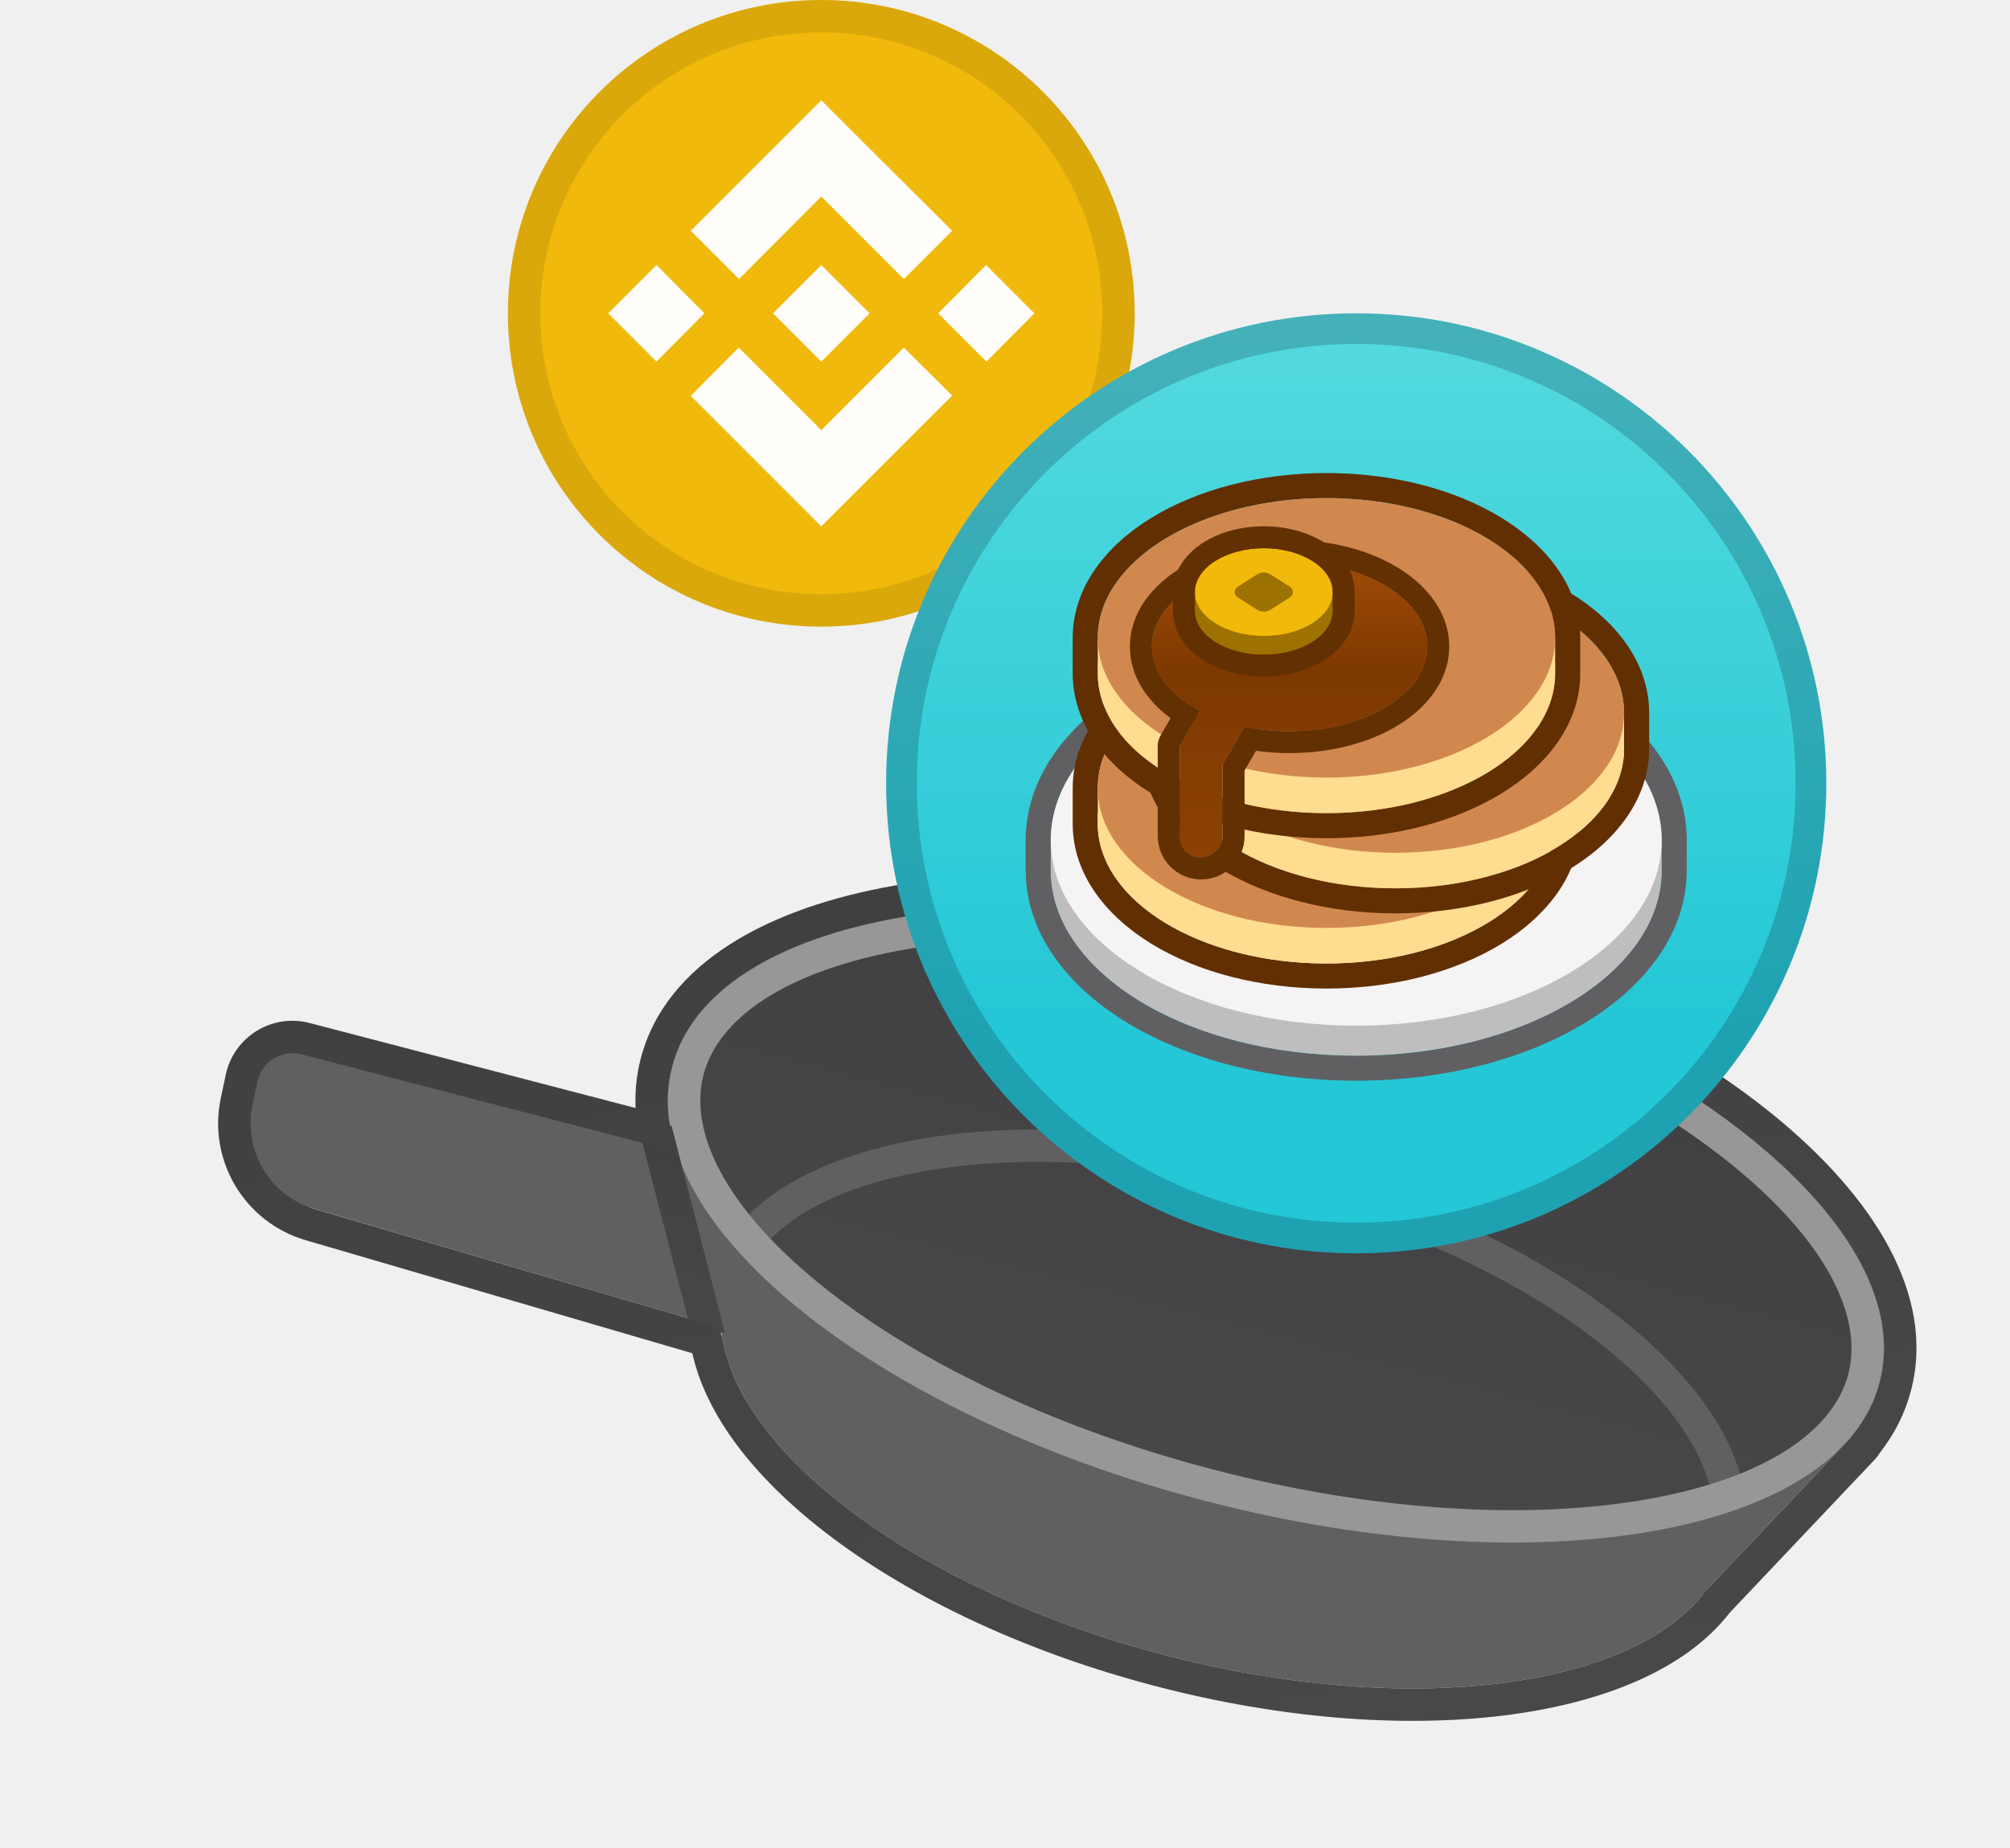
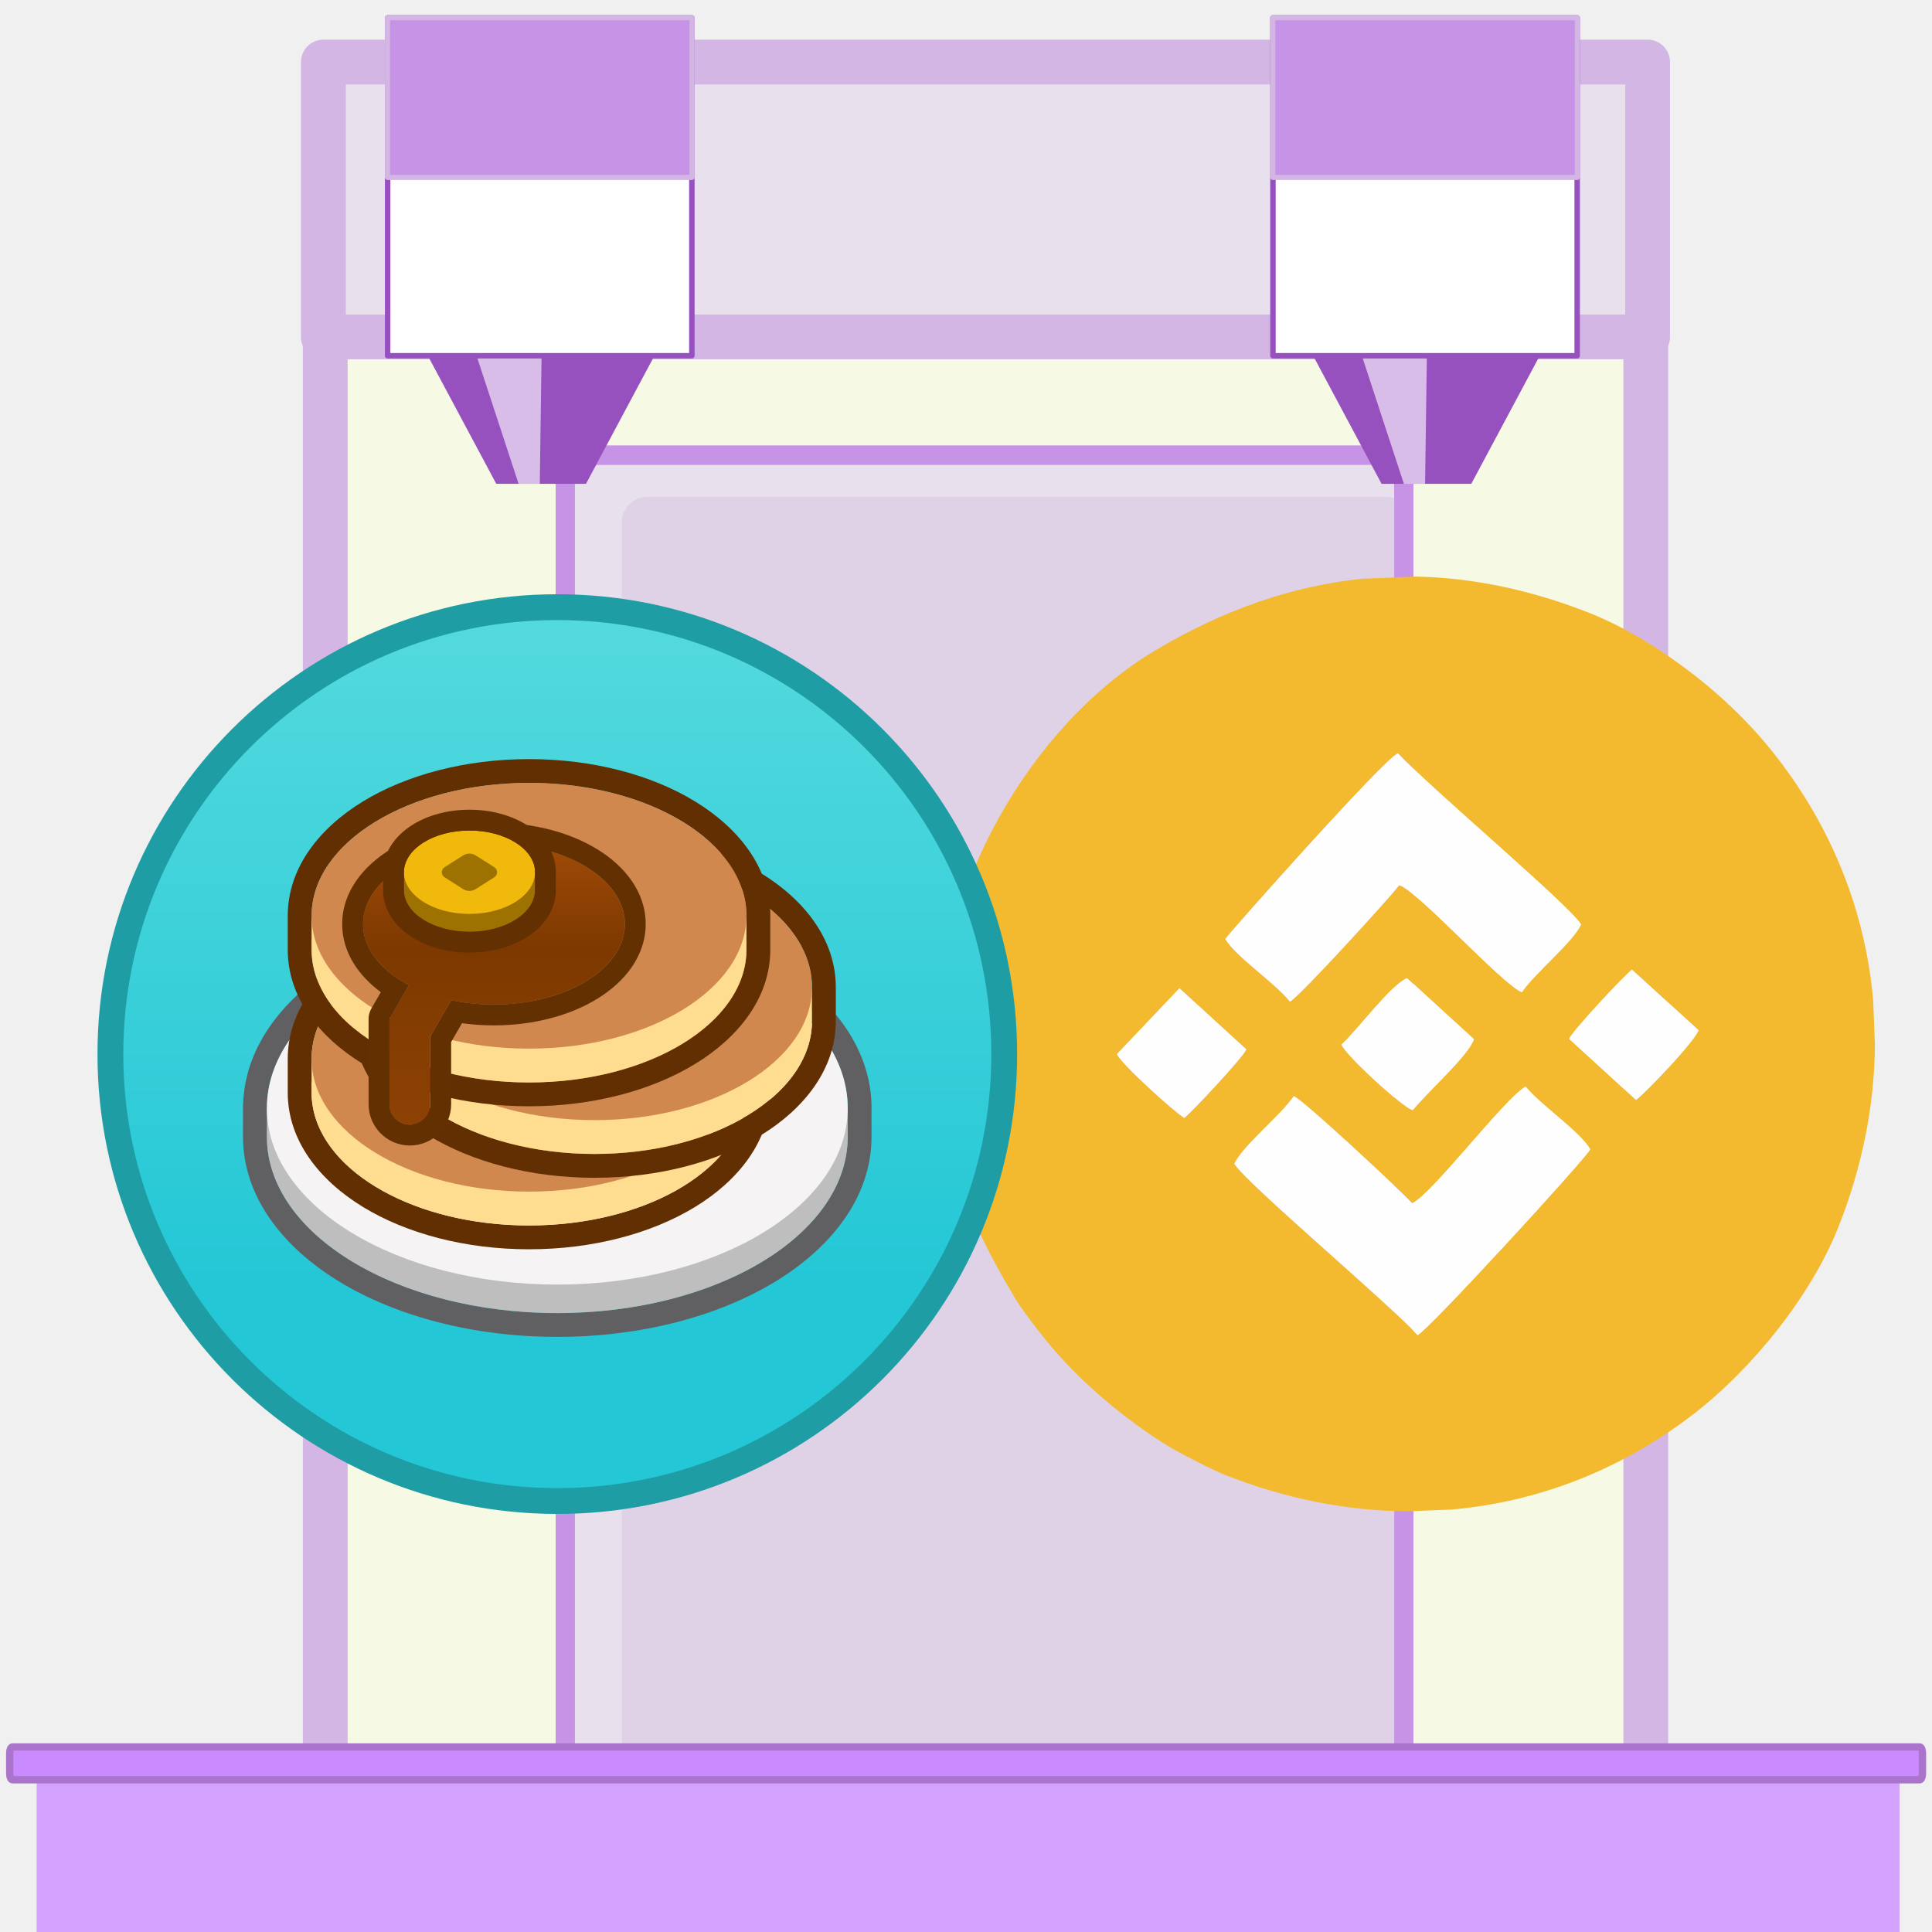
- <svg xmlns="http://www.w3.org/2000/svg" xmlns:xlink="http://www.w3.org/1999/xlink" width="186" height="171" fill="none">
-   <style>.B{fill-rule:evenodd}.C{fill:#606063}.D{fill:#612f01}.E{fill:#fedc90}.F{fill:#d1884f}</style>
-   <g class="C">
-     <path d="M67.045 119.028c-3.178 12.144 15 27.421 40.602 34.121s48.934 2.287 52.112-9.858-15-27.421-40.602-34.122-48.934-2.286-52.112 9.859z" />
-     <path d="M155.924 149.273l15.422-16.285-109.354-28.619 5.721 21.818 88.211 23.086z" />
-     <path d="M68.934 108.293L27.073 97.338c-1.815-.475-3.66.654-4.063 2.486l-.468 2.129a8.26 8.26 0 0 0 5.746 9.7l41.812 12.239-1.166-15.599z" />
+ <svg xmlns="http://www.w3.org/2000/svg" xmlns:xlink="http://www.w3.org/1999/xlink" width="64mm" height="64mm" viewBox="0 0 64 64" version="1.1" id="svg923">
+   <defs id="defs917">
+     <linearGradient id="D-3" x1="125.5" y1="29" x2="125.5" y2="116" xlink:href="#G" gradientTransform="matrix(0.2645833,0,0,0.2645833,-97.46116,36.75819)">
+       <stop stop-color="#54dade" id="stop91-6" />
+       <stop offset=".762" stop-color="#24c7d6" id="stop93-7" />
+     </linearGradient>
+     <linearGradient id="G" gradientUnits="userSpaceOnUse" />
+     <linearGradient id="E-5" x1="119.469" y1="52.268" x2="119.469" y2="79.165" xlink:href="#G" gradientTransform="matrix(0.2645833,0,0,0.2645833,-97.46116,36.75819)">
+       <stop stop-color="#9f4a08" id="stop96-3" />
+       <stop offset=".37" stop-color="#7d3900" id="stop98-5" />
+       <stop offset="1" stop-color="#8d4104" id="stop100-6" />
+     </linearGradient>
+   </defs>
+   <g id="layer1">
+     <rect style="display:inline;opacity:1;fill:#f6f9e4;fill-opacity:1;stroke:#d3b6e4;stroke-width:1.484;stroke-linecap:round;stroke-linejoin:round;stroke-miterlimit:4;stroke-dasharray:none;stroke-opacity:1" id="rect1189" width="43.744" height="53.233" x="10.774" y="8.17" />
+     <rect style="display:inline;opacity:1;fill:#e9e0ee;fill-opacity:1;stroke:#c793e6;stroke-width:0.634;stroke-linecap:round;stroke-linejoin:round;stroke-miterlimit:4;stroke-dasharray:none;stroke-opacity:1" id="rect1990" width="27.779" height="45.689" x="18.724" y="15.078" ry="0.848" />
+     <rect style="display:inline;opacity:1;fill:#dfd2e6;fill-opacity:1;stroke:none;stroke-width:0.634;stroke-linecap:round;stroke-linejoin:round;stroke-miterlimit:4;stroke-dasharray:none;stroke-opacity:1" id="rect1990-7" width="26.185" height="45.389" x="20.596" y="16.456" ry="0.848" />
+     <rect style="display:inline;opacity:1;fill:none;fill-opacity:1;stroke:#c793e6;stroke-width:0.634;stroke-linecap:round;stroke-linejoin:round;stroke-miterlimit:4;stroke-dasharray:none;stroke-opacity:1" id="rect1990-3" width="27.779" height="45.689" x="18.724" y="15.078" ry="0.848" />
+     <rect style="display:inline;opacity:1;fill:#e9e0ee;fill-opacity:1;stroke:#d3b6e4;stroke-width:1.484;stroke-linecap:round;stroke-linejoin:round;stroke-miterlimit:4;stroke-dasharray:none;stroke-opacity:1" id="rect1189-3" width="43.867" height="9.105" x="10.712" y="2.056" />
+     <rect style="display:inline;opacity:1;fill:#d3a3ff;fill-opacity:1;stroke:none;stroke-width:0.084;stroke-linecap:round;stroke-linejoin:round;stroke-miterlimit:4;stroke-dasharray:none;stroke-opacity:1" id="rect1222" width="61.715" height="5.55" x="1.214" y="58.655" />
+     <path id="rect1151" style="display:inline;opacity:1;fill:#9651bf;fill-opacity:1;stroke:none;stroke-width:3.999;stroke-linecap:round;stroke-linejoin:round;stroke-miterlimit:4;stroke-dasharray:none;stroke-opacity:1" d="m 14.209,11.853 h 7.433 l -2.231,4.175 h -2.971 z" />
+     <path id="rect1151-0" style="display:inline;opacity:0.623;fill:#ffffff;fill-opacity:1;stroke:none;stroke-width:3.999;stroke-linecap:round;stroke-linejoin:round;stroke-miterlimit:4;stroke-dasharray:none;stroke-opacity:1" d="m 15.809,11.853 h 2.13 l -0.058,4.175 h -0.702 z" />
+     <rect style="display:inline;opacity:1;fill:#ffffff;fill-opacity:1;stroke:#9651bf;stroke-width:0.181;stroke-linecap:round;stroke-linejoin:round;stroke-miterlimit:4;stroke-dasharray:none;stroke-opacity:1" id="rect1169" width="10.078" height="11.193" x="12.841" y="0.592" />
+     <rect style="display:inline;opacity:1;fill:#c793e6;fill-opacity:1;stroke:#d3b6e4;stroke-width:0.169;stroke-linecap:round;stroke-linejoin:round;stroke-miterlimit:4;stroke-dasharray:none;stroke-opacity:1" id="rect1169-9" width="10.09" height="5.291" x="12.835" y="0.586" />
+     <rect style="display:inline;opacity:1;fill:#c98bff;fill-opacity:1;stroke:#ab74cc;stroke-width:0.243;stroke-linecap:round;stroke-linejoin:round;stroke-miterlimit:4;stroke-dasharray:none;stroke-opacity:1" id="rect1222-3" width="63.362" height="1.085" x="0.322" y="-58.956" transform="scale(1,-1)" ry="0.195" rx="0.088" />
+     <g id="g1550" transform="matrix(0.7474856,0,0,0.7474856,72.47654,68.34025)">
+       <path class="fil0" d="m -42.256,-39.85 c 0.378,-0.817 2.04,-2.123 2.634,-3 0.454,0.195 4.737,4.192 5.248,4.746 0.85,-0.365 4.127,-4.684 5.026,-5.168 0.662,0.82 2.421,1.996 2.862,2.779 -0.23,0.449 -7.192,8.038 -7.651,8.232 -1.359,-1.484 -7.555,-6.691 -8.118,-7.589 z m 5.695,-25.929 2.327,-0.095 c 2.543,0.047 5.131,0.587 7.771,1.634 2.046,0.813 4.33,2.391 5.922,3.858 0.903,0.832 1.626,1.605 2.37,2.571 2.485,3.228 3.884,6.896 4.222,10.698 l 0.08,1.967 c -0.019,2.698 -0.562,5.433 -1.621,8.101 -1.22,3.072 -3.838,6.299 -6.429,8.294 -3.228,2.485 -6.896,3.884 -10.698,4.222 l -1.967,0.08 c -2.698,-0.019 -5.433,-0.562 -8.101,-1.621 -0.596,-0.238 -1.085,-0.514 -1.677,-0.811 -1.396,-0.7 -3.127,-2.014 -4.246,-3.047 -0.903,-0.832 -1.626,-1.605 -2.37,-2.571 -0.34,-0.441 -0.752,-0.978 -1.054,-1.488 -2.381,-4.001 -3.05,-6.338 -3.253,-11.3 -0.267,-6.55 3.961,-14.008 9.541,-17.328 3.003,-1.786 6.06,-2.852 9.182,-3.166 z m 9.14,20.391 c 0.154,-0.358 2.421,-2.786 2.782,-3.07 l 2.952,2.687 c -0.147,0.458 -2.268,2.715 -2.769,3.092 z m -10.092,0.254 c 0.691,-0.621 2.213,-2.682 2.911,-2.947 l 2.961,2.706 c -0.216,0.717 -2.15,2.426 -2.711,3.151 -0.48,-0.144 -2.976,-2.446 -3.16,-2.91 z m -7.177,-2.496 2.965,2.711 c -0.152,0.356 -2.425,2.791 -2.752,3.036 -0.504,-0.318 -2.803,-2.395 -2.981,-2.829 z m 2.033,-2.184 c 0.081,-0.166 7.01,-7.969 7.653,-8.235 1.282,1.419 7.599,6.733 8.112,7.592 -0.38,0.808 -2.035,2.136 -2.626,3.002 -0.935,-0.409 -4.553,-4.447 -5.43,-4.742 -0.464,0.593 -4.406,4.926 -4.844,5.158 -0.67,-0.843 -2.384,-1.969 -2.866,-2.775 z" id="path1907" style="clip-rule:evenodd;fill:#f3ba2f;fill-rule:evenodd;stroke-width:0.149;image-rendering:optimizeQuality;shape-rendering:geometricPrecision;text-rendering:geometricPrecision" />
+       <path class="fil1" d="m -42.256,-39.85 c 0.563,0.899 6.759,6.104 8.118,7.589 0.459,-0.194 7.421,-7.784 7.651,-8.232 -0.44,-0.783 -2.2,-1.959 -2.862,-2.779 -0.899,0.484 -4.176,4.803 -5.026,5.168 -0.51,-0.554 -4.792,-4.551 -5.248,-4.746 -0.596,0.877 -2.256,2.182 -2.634,3 z" id="path1909" style="clip-rule:evenodd;fill:#fefefe;fill-rule:evenodd;stroke-width:0.149;image-rendering:optimizeQuality;shape-rendering:geometricPrecision;text-rendering:geometricPrecision" />
+       <path class="fil1" d="m -42.659,-49.813 c 0.482,0.805 2.196,1.932 2.866,2.775 0.436,-0.232 4.38,-4.564 4.844,-5.158 0.877,0.295 4.495,4.332 5.43,4.742 0.592,-0.867 2.246,-2.194 2.626,-3.002 -0.514,-0.859 -6.831,-6.173 -8.112,-7.592 -0.643,0.266 -7.571,8.068 -7.653,8.235 z" id="path1911" style="clip-rule:evenodd;fill:#fefefe;fill-rule:evenodd;stroke-width:0.149;image-rendering:optimizeQuality;shape-rendering:geometricPrecision;text-rendering:geometricPrecision" />
+       <path class="fil1" d="m -37.515,-45.133 c 0.185,0.464 2.68,2.766 3.16,2.91 0.561,-0.725 2.495,-2.434 2.711,-3.151 l -2.961,-2.706 c -0.697,0.266 -2.22,2.327 -2.911,2.947 z" id="path1913" style="clip-rule:evenodd;fill:#fefefe;fill-rule:evenodd;stroke-width:0.149;image-rendering:optimizeQuality;shape-rendering:geometricPrecision;text-rendering:geometricPrecision" />
+       <path class="fil1" d="m -27.421,-45.388 2.965,2.708 c 0.501,-0.378 2.622,-2.636 2.769,-3.092 l -2.952,-2.687 c -0.361,0.284 -2.628,2.712 -2.782,3.07 z" id="path1915" style="clip-rule:evenodd;fill:#fefefe;fill-rule:evenodd;stroke-width:0.149;image-rendering:optimizeQuality;shape-rendering:geometricPrecision;text-rendering:geometricPrecision" />
+       <path class="fil1" d="m -47.459,-44.713 c 0.179,0.434 2.478,2.511 2.981,2.829 0.327,-0.245 2.6,-2.68 2.752,-3.036 l -2.965,-2.711 z" id="path1917" style="clip-rule:evenodd;fill:#fefefe;fill-rule:evenodd;stroke-width:0.149;image-rendering:optimizeQuality;shape-rendering:geometricPrecision;text-rendering:geometricPrecision" />
+     </g>
+     <path id="rect1151-7" style="display:inline;opacity:1;fill:#9651bf;fill-opacity:1;stroke:none;stroke-width:3.999;stroke-linecap:round;stroke-linejoin:round;stroke-miterlimit:4;stroke-dasharray:none;stroke-opacity:1" d="m 43.536,11.853 h 7.433 l -2.231,4.175 h -2.971 z" />
+     <path id="rect1151-0-5" style="display:inline;opacity:0.623;fill:#ffffff;fill-opacity:1;stroke:none;stroke-width:3.999;stroke-linecap:round;stroke-linejoin:round;stroke-miterlimit:4;stroke-dasharray:none;stroke-opacity:1" d="m 45.136,11.853 h 2.13 l -0.058,4.175 h -0.702 z" />
+     <rect style="display:inline;opacity:1;fill:#ffffff;fill-opacity:1;stroke:#9651bf;stroke-width:0.181;stroke-linecap:round;stroke-linejoin:round;stroke-miterlimit:4;stroke-dasharray:none;stroke-opacity:1" id="rect1169-3" width="10.078" height="11.193" x="42.168" y="0.592" />
+     <rect style="display:inline;opacity:1;fill:#c793e6;fill-opacity:1;stroke:#d3b6e4;stroke-width:0.169;stroke-linecap:round;stroke-linejoin:round;stroke-miterlimit:4;stroke-dasharray:none;stroke-opacity:1" id="rect1169-9-5" width="10.09" height="5.291" x="42.162" y="0.586" />
+     <g id="g1171" transform="matrix(1.286345,0,0,1.286345,101.1169,-37.04064)">
+       <path id="circle30-2" style="fill:url(#D-3);stroke:#1f9da5;stroke-width:0.665;stroke-miterlimit:4;stroke-dasharray:none;stroke-opacity:1" d="M -52.747,55.94 A 11.509,11.509 0 0 1 -64.256,67.45 11.509,11.509 0 0 1 -75.765,55.94 11.509,11.509 0 0 1 -64.256,44.431 11.509,11.509 0 0 1 -52.747,55.94 Z" />
+       <path d="m -71.732,57.205 -0.003,0.129 c 0,0.164 0.014,0.325 0.042,0.484 h -0.042 v 0.251 a 2.81,2.81 0 0 0 0.024,0.363 c 0.305,2.338 3.526,4.178 7.455,4.178 3.929,0 7.151,-1.84 7.455,-4.178 a 2.81,2.81 0 0 0 0.024,-0.363 v -0.251 h -0.042 c 0.028,-0.159 0.042,-0.321 0.042,-0.484 0,-0.043 -0.001,-0.087 -0.003,-0.129 -0.113,-2.448 -3.417,-4.411 -7.476,-4.411 -4.059,0 -7.363,1.963 -7.476,4.411 z m -0.614,0 c 0.056,-1.494 1.071,-2.748 2.483,-3.606 1.464,-0.889 3.448,-1.419 5.607,-1.419 2.158,0 4.143,0.53 5.607,1.419 1.413,0.858 2.428,2.112 2.483,3.606 h 0.002 v 0.864 c 0,1.55 -1.032,2.853 -2.486,3.735 -1.464,0.889 -3.448,1.419 -5.607,1.419 -2.159,0 -4.142,-0.53 -5.607,-1.419 -1.453,-0.882 -2.486,-2.185 -2.486,-3.735 v -0.864 z" class="B C" id="path32-9" style="fill:#606063;fill-rule:evenodd;stroke-width:0.265" />
+       <path d="m -56.777,58.069 c 0,2.508 -3.348,4.541 -7.479,4.541 -4.13,0 -7.479,-2.033 -7.479,-4.541 v -0.719 h 14.958 z" fill="#bebebe" id="path34-1" style="stroke-width:0.265" />
+       <path d="m -56.777,57.335 c 0,2.508 -3.348,4.541 -7.479,4.541 -4.13,0 -7.479,-2.033 -7.479,-4.541 0,-2.508 3.348,-4.541 7.479,-4.541 4.131,0 7.479,2.033 7.479,4.541 z" fill="#f5f3f3" id="path36-2" style="stroke-width:0.265" />
+       <path d="m -70.584,56.052 v 0.009 c 0,0.206 0.03,0.409 0.087,0.605 h -0.087 v 0.266 c 0,0.117 0.009,0.233 0.029,0.348 0.285,1.727 2.67,3.074 5.571,3.074 2.9,0 5.286,-1.348 5.571,-3.074 0.019,-0.114 0.029,-0.23 0.029,-0.348 v -0.266 h -0.087 a 2.151,2.151 0 0 0 0.087,-0.588 v -0.025 c -0.007,-1.886 -2.512,-3.413 -5.599,-3.413 -3.088,0 -5.592,1.527 -5.6,3.413 z m -0.614,0 v 0 0.88 c 0,1.24 0.82,2.262 1.934,2.943 1.124,0.687 2.639,1.092 4.279,1.092 1.64,0 3.155,-0.405 4.28,-1.092 1.114,-0.681 1.934,-1.704 1.934,-2.943 v -0.852 l 2.65e-4,-0.019 c 0,-1.24 -0.82,-2.262 -1.934,-2.943 -1.124,-0.687 -2.639,-1.092 -4.279,-1.092 -1.64,0 -3.155,0.405 -4.28,1.092 -1.112,0.679 -1.93,1.699 -1.934,2.935 z" class="B D" id="path38-7" style="fill:#612f01;fill-rule:evenodd;stroke-width:0.265" />
+       <path d="m -59.385,56.931 c 0,1.89 -2.507,3.422 -5.599,3.422 -3.092,0 -5.6,-1.532 -5.6,-3.422 v -0.803 h 11.199 z" class="E" id="path40-0" style="fill:#fedc90;stroke-width:0.265" />
+       <path d="m -59.385,56.06 c 0,1.89 -2.507,3.422 -5.599,3.422 -3.092,0 -5.6,-1.532 -5.6,-3.422 0,-1.89 2.507,-3.422 5.6,-3.422 3.092,0 5.599,1.532 5.599,3.422 z" class="F" id="path42-9" style="fill:#d1884f;stroke-width:0.265" />
+       <path d="m -68.896,54.211 v 0.009 c 0,0.206 0.03,0.409 0.087,0.605 h -0.088 v 0.266 c 0,0.117 0.01,0.233 0.029,0.348 0.285,1.727 2.671,3.074 5.571,3.074 2.9,0 5.286,-1.348 5.571,-3.074 0.019,-0.114 0.029,-0.23 0.029,-0.348 v -0.266 h -0.087 a 2.151,2.151 0 0 0 0.087,-0.588 v -0.025 c -0.008,-1.886 -2.512,-3.413 -5.6,-3.413 -3.088,0 -5.592,1.527 -5.599,3.413 z m -0.614,0 v 0 0.88 c 0,1.24 0.82,2.262 1.934,2.943 1.124,0.687 2.639,1.092 4.279,1.092 1.64,0 3.155,-0.405 4.279,-1.092 1.114,-0.681 1.934,-1.704 1.934,-2.943 v -0.871 c 0,-1.24 -0.82,-2.262 -1.934,-2.943 -1.125,-0.687 -2.639,-1.092 -4.28,-1.092 -1.64,0 -3.155,0.405 -4.279,1.092 -1.112,0.679 -1.93,1.699 -1.934,2.935 z" class="B D" id="path44-3" style="fill:#612f01;fill-rule:evenodd;stroke-width:0.265" />
+       <path d="m -57.698,55.09 c 0,1.89 -2.507,3.422 -5.599,3.422 -3.092,0 -5.6,-1.532 -5.6,-3.422 v -0.803 h 11.199 z" class="E" id="path46-6" style="fill:#fedc90;stroke-width:0.265" />
+       <path d="m -57.698,54.219 c 0,1.89 -2.507,3.422 -5.599,3.422 -3.092,0 -5.6,-1.532 -5.6,-3.422 0,-1.89 2.507,-3.422 5.6,-3.422 3.093,0 5.599,1.532 5.599,3.422 z" class="F" id="path48-0" style="fill:#d1884f;stroke-width:0.265" />
+       <path d="m -70.584,52.37 v 0.009 c 0,0.207 0.03,0.409 0.087,0.605 h -0.087 v 0.266 c 0,0.117 0.009,0.233 0.029,0.348 0.285,1.727 2.67,3.074 5.571,3.074 2.9,0 5.286,-1.348 5.571,-3.074 0.019,-0.114 0.029,-0.23 0.029,-0.348 v -0.266 h -0.087 a 2.151,2.151 0 0 0 0.087,-0.588 v -0.025 c -0.007,-1.886 -2.512,-3.413 -5.599,-3.413 -3.088,0 -5.592,1.527 -5.6,3.413 z m -0.614,0 v 0 0.88 c 0,1.24 0.82,2.262 1.934,2.943 1.124,0.687 2.639,1.092 4.279,1.092 1.64,0 3.155,-0.405 4.28,-1.092 1.114,-0.681 1.934,-1.704 1.934,-2.943 v -0.852 l 2.65e-4,-0.019 c 0,-1.24 -0.82,-2.262 -1.934,-2.943 -1.124,-0.687 -2.639,-1.092 -4.279,-1.092 -1.64,0 -3.155,0.405 -4.28,1.092 -1.112,0.679 -1.93,1.699 -1.934,2.935 z" class="B D" id="path50-6" style="fill:#612f01;fill-rule:evenodd;stroke-width:0.265" />
+       <path d="m -59.385,53.249 c 0,1.89 -2.507,3.422 -5.599,3.422 -3.092,0 -5.6,-1.532 -5.6,-3.422 v -0.803 h 11.199 z" class="E" id="path52-2" style="fill:#fedc90;stroke-width:0.265" />
+       <path d="m -59.385,52.378 c 0,1.89 -2.507,3.422 -5.599,3.422 -3.092,0 -5.6,-1.532 -5.6,-3.422 0,-1.89 2.507,-3.422 5.6,-3.422 3.092,0 5.599,1.532 5.599,3.422 z" class="F" id="path54-6" style="fill:#d1884f;stroke-width:0.265" />
+       <path d="m -69.26,52.591 c 0,0.631 0.459,1.196 1.182,1.576 l -0.501,0.868 h 2.65e-4 -2.65e-4 v 2.197 a 0.527,0.527 0 0 0 0.526,0.526 0.527,0.527 0 0 0 0.526,-0.526 v -1.747 l 0.539,-0.934 c 0.345,0.073 0.715,0.113 1.1,0.113 1.862,0 3.372,-0.928 3.372,-2.073 0,-1.145 -1.509,-2.073 -3.372,-2.073 -1.862,0 -3.372,0.928 -3.372,2.073 z" fill="url(#E)" id="path56-1" style="fill:url(#E-5);fill-rule:evenodd;stroke-width:0.265" />
+       <path d="m -68.078,54.167 -0.23,-0.133 c -0.589,-0.373 -0.951,-0.882 -0.951,-1.443 0,-1.145 1.509,-2.073 3.372,-2.073 1.862,0 3.372,0.928 3.372,2.073 0,1.145 -1.509,2.073 -3.372,2.073 a 5.315,5.315 0 0 1 -1.1,-0.113 l -0.539,0.934 v 1.747 a 0.527,0.527 0 0 1 -0.526,0.526 0.527,0.527 0 0 1 -0.526,-0.526 v -2.197 z m -1.038,0.877 v 2.188 a 1.064,1.064 0 0 0 1.063,1.063 1.064,1.064 0 0 0 1.063,-1.063 v -1.603 l 0.28,-0.484 a 5.961,5.961 0 0 0 0.822,0.056 c 1.014,0 1.958,-0.252 2.665,-0.687 0.699,-0.43 1.243,-1.095 1.243,-1.923 0,-0.829 -0.544,-1.494 -1.243,-1.923 -0.707,-0.435 -1.651,-0.687 -2.665,-0.687 -1.014,0 -1.958,0.252 -2.665,0.687 -0.699,0.43 -1.243,1.095 -1.243,1.923 0,0.727 0.417,1.326 0.995,1.755 l -0.239,0.414 a 0.542,0.542 0 0 0 -0.054,0.123 0.534,0.534 0 0 0 -0.022,0.161 z" fill="#633001" id="path58-8" style="fill-rule:evenodd;stroke-width:0.265" />
+       <g fill="#9e7200" id="g66-7" transform="matrix(0.2645833,0,0,0.2645833,-97.46116,36.75819)">
+         <path id="use62-9" d="m 110.571,56.54 c 0,2.242 2.856,4.059 6.378,4.059 3.522,0 6.378,-1.817 6.378,-4.059 0,-2.242 -2.855,-4.059 -6.378,-4.059 -3.523,0 -6.378,1.817 -6.378,4.059 z" />
+         <path d="m 110.57,54.8 h 12.756 v 1.739 H 110.57 Z" id="path64-2" />
+       </g>
+       <path id="use68-0" d="m -68.206,51.257 c 0,0.593 0.756,1.074 1.688,1.074 0.932,0 1.688,-0.481 1.688,-1.074 0,-0.593 -0.755,-1.074 -1.688,-1.074 -0.932,0 -1.688,0.481 -1.688,1.074 z" style="fill:#f0b90b;stroke-width:0.265" />
+       <path d="m -67.159,51.128 0.475,-0.303 a 0.307,0.307 0 0 1 0.329,0 l 0.476,0.303 a 0.153,0.153 0 0 1 0,0.259 l -0.476,0.303 a 0.307,0.307 0 0 1 -0.329,0 l -0.475,-0.303 a 0.153,0.153 0 0 1 0,-0.259 z" fill="#9e7200" id="path70-2" style="stroke-width:0.265" />
+       <path d="m -68,50.045 c 0.404,-0.257 0.929,-0.398 1.482,-0.398 0.552,0 1.078,0.142 1.481,0.398 0.398,0.253 0.743,0.669 0.743,1.212 v 0.46 c 0,0.544 -0.345,0.959 -0.743,1.212 -0.404,0.257 -0.929,0.398 -1.481,0.398 -0.552,0 -1.078,-0.142 -1.482,-0.398 -0.397,-0.253 -0.743,-0.669 -0.743,-1.212 v -0.46 c 0,-0.544 0.346,-0.959 0.743,-1.212 z m 1.482,0.138 c -0.932,0 -1.688,0.481 -1.688,1.074 v 0.46 c 0,0.593 0.755,1.074 1.688,1.074 0.932,0 1.688,-0.481 1.688,-1.074 v -0.46 c 0,-0.593 -0.756,-1.074 -1.688,-1.074 z" fill="#633001" class="B" id="path72-3" style="fill-rule:evenodd;stroke-width:0.265" />
+       <path id="circle74-7" style="opacity:0;mix-blend-mode:multiply;stroke:#191326;stroke-width:0.751" d="M -53.122,55.94 A 11.134,11.134 0 0 1 -64.256,67.075 11.134,11.134 0 0 1 -75.39,55.94 11.134,11.134 0 0 1 -64.256,44.806 11.134,11.134 0 0 1 -53.122,55.94 Z" />
+     </g>
  </g>
-   <path d="M62.203 98.71c-3.694 14.114 18.324 32.101 49.178 40.176s58.86 3.178 62.554-10.936-18.324-32.101-49.178-40.176-58.861-3.179-62.554 10.935z" fill="url(#A)" />
-   <g class="B">
-     <path d="M146.673 123.286c7.098 5.22 11.246 10.866 11.865 15.871l2.978-.368c-.772-6.238-5.737-12.531-13.066-17.92-7.389-5.435-17.439-10.148-28.913-13.151s-22.544-3.817-31.649-2.699c-9.029 1.109-16.44 4.163-20.168 9.223l2.415 1.779c2.992-4.06 9.373-6.95 18.119-8.024 8.67-1.064 19.354-.299 30.523 2.624s20.859 7.49 27.896 12.665z" class="C" />
-     <path d="M75.734 118.739c-8.721-7.124-11.998-14.041-10.629-19.27s7.614-9.654 18.706-11.593c10.807-1.889 25.078-1.154 40.186 2.8s27.911 10.304 36.406 17.245c8.721 7.124 11.998 14.041 10.63 19.27s-7.614 9.653-18.707 11.593c-10.806 1.889-25.078 1.153-40.186-2.8s-27.91-10.304-36.406-17.245zm35.647 20.147c-30.854-8.075-52.872-26.062-49.178-40.176s31.7-19.01 62.554-10.935 52.872 26.062 49.178 40.176-31.7 19.01-62.554 10.936z" fill="#979797" />
-     <path d="M64.167 124.049l-4.937-19.123 2.905-.75 4.937 19.123-2.905.75z" fill="url(#B)" />
-     <path d="M62.469 106.189l-.128-.443-.202-.817-.142-.54c.022-.012.03-.019.028-.027l-.004-.025-.12-.794-.022-.191c-.072-.663-.096-1.321-.071-1.974.035-.903.166-1.793.395-2.668 3.694-14.114 31.7-19.01 62.555-10.936s52.872 26.062 49.178 40.176a12.4 12.4 0 0 1-.963 2.519 13.7 13.7 0 0 1-1.635 2.476l-.016.019c.011.02.014.025.015.029l-.611.651-12.932 13.655c-6.807 9.031-27.596 11.752-50.146 5.85-22.302-5.837-38.971-18.182-40.797-29.295-.093-.569-.484-1.054-1.037-1.215L29.127 111.91a8.26 8.26 0 0 1-5.762-9.635l.459-2.172c.39-1.845 2.242-2.99 4.066-2.514l34.249 8.931a.27.27 0 0 0 .331-.331zm-3.657-3.636c-.064-1.544.091-3.085.488-4.603 2.325-8.885 11.93-13.965 23.478-15.984 11.834-2.069 26.992-1.215 42.738 2.906s29.38 10.802 38.683 18.402c9.078 7.417 14.963 16.551 12.638 25.436-.557 2.129-1.552 4.064-2.901 5.789a3.08 3.08 0 0 1-.425.566l-13.429 14.181c-4.171 5.406-12.026 8.46-21.098 9.556-9.3 1.124-20.517.28-32.096-2.751-11.453-2.997-21.548-7.685-29.079-13.141-7.079-5.13-12.321-11.262-13.743-17.657l-35.782-10.464a11.26 11.26 0 0 1-7.855-13.134l.459-2.173c.744-3.519 4.277-5.704 7.758-4.796l30.165 7.867z" fill="url(#C)" />
-   </g>
-   <circle cx="76" cy="29" r="29" fill="#f0b90b" />
-   <path d="M65.185 29l-4.437 4.468L56.28 29l4.468-4.468L65.185 29zM76 18.185l7.642 7.642 4.468-4.468-7.641-7.611L76 9.28 63.921 21.358l4.468 4.468L76 18.185zm15.252 6.347L86.815 29l4.468 4.468L95.72 29l-4.468-4.468zM76 39.815l-7.641-7.642-4.437 4.468L76 48.72l12.109-12.109-4.468-4.437L76 39.815zm0-6.347L80.468 29 76 24.532 71.532 29 76 33.468z" fill="#fffdfa" />
-   <circle cx="76" cy="29" r="27.5" stroke="#191326" stroke-width="3" style="mix-blend-mode:multiply" opacity=".1" />
-   <circle cx="125.5" cy="72.5" r="43.5" fill="url(#D)" />
-   <path d="M97.245 77.28l-.011.489c0 .618.054 1.229.159 1.83h-.159v.947a10.62 10.62 0 0 0 .089 1.373c1.152 8.837 13.327 15.79 28.177 15.79s27.026-6.953 28.178-15.79a10.62 10.62 0 0 0 .089-1.373v-.947h-.159c.105-.601.159-1.212.159-1.83 0-.164-.004-.327-.011-.489-.427-9.252-12.914-16.673-28.256-16.673S97.671 68.027 97.245 77.28zm-2.322 0c.21-5.645 4.046-10.387 9.386-13.629 5.535-3.36 13.033-5.364 21.191-5.364s15.657 2.003 21.191 5.364c5.34 3.242 9.176 7.984 9.386 13.629h.009v3.266c0 5.86-3.902 10.783-9.395 14.118-5.534 3.361-13.032 5.363-21.191 5.363s-15.656-2.003-21.191-5.363c-5.493-3.335-9.395-8.258-9.395-14.118V77.28h.009z" class="B C" />
-   <path d="M153.767 80.546c0 9.479-12.655 17.162-28.266 17.162s-28.267-7.684-28.267-17.162v-2.717h56.533v2.717z" fill="#bebebe" />
-   <path d="M153.767 77.769c0 9.479-12.655 17.163-28.266 17.163s-28.267-7.684-28.267-17.163 12.655-17.162 28.267-17.162 28.266 7.684 28.266 17.163z" fill="#f5f3f3" />
-   <path d="M101.583 72.92v.032c0 .78.113 1.545.33 2.287h-.33v1.005c0 .444.036.882.108 1.314 1.077 6.526 10.093 11.619 21.055 11.619s19.978-5.094 21.056-11.619c.071-.432.108-.871.108-1.314v-1.005h-.33a8.13 8.13 0 0 0 .33-2.223v-.096c-.028-7.128-9.493-12.901-21.163-12.901s-21.135 5.773-21.164 12.901zm-2.319 0h0v3.325c0 4.685 3.099 8.551 7.309 11.124 4.25 2.597 9.975 4.128 16.174 4.128s11.924-1.531 16.175-4.128c4.21-2.573 7.308-6.439 7.308-11.124v-3.22l.001-.072c0-4.685-3.099-8.551-7.309-11.125-4.25-2.597-9.975-4.129-16.174-4.129s-11.924 1.531-16.175 4.129c-4.201 2.567-7.294 6.422-7.308 11.092z" class="B D" />
-   <path d="M143.91 76.245c0 7.143-9.475 12.934-21.163 12.934s-21.164-5.791-21.164-12.934V73.21h42.327v3.035z" class="E" />
-   <path d="M143.91 72.952c0 7.143-9.475 12.934-21.163 12.934s-21.164-5.79-21.164-12.934 9.476-12.934 21.164-12.934 21.163 5.791 21.163 12.934z" class="F" />
-   <path d="M107.962 65.962v.032c0 .78.113 1.545.33 2.287h-.331v1.005c0 .444.037.882.108 1.314 1.078 6.526 10.094 11.619 21.056 11.619s19.978-5.093 21.056-11.619c.071-.432.108-.871.108-1.314v-1.005h-.33a8.13 8.13 0 0 0 .33-2.223v-.096c-.029-7.128-9.493-12.901-21.164-12.901s-21.135 5.773-21.163 12.901zm-2.32 0h0v3.325c0 4.685 3.098 8.551 7.309 11.124 4.25 2.597 9.974 4.128 16.174 4.128s11.924-1.531 16.174-4.128c4.211-2.573 7.309-6.439 7.309-11.124v-3.292c0-4.685-3.098-8.551-7.308-11.125-4.251-2.598-9.975-4.129-16.175-4.129s-11.924 1.531-16.174 4.129c-4.201 2.567-7.294 6.422-7.309 11.092z" class="B D" />
-   <path d="M150.287 69.287c0 7.143-9.475 12.934-21.163 12.934S107.96 76.43 107.96 69.287v-3.035h42.327v3.035z" class="E" />
-   <path d="M150.287 65.994c0 7.143-9.475 12.934-21.163 12.934s-21.164-5.791-21.164-12.934 9.475-12.934 21.164-12.934 21.163 5.791 21.163 12.934z" class="F" />
-   <path d="M101.583 59.004v.032c0 .781.113 1.545.33 2.287h-.33v1.005c0 .444.036.882.108 1.314 1.077 6.526 10.093 11.619 21.055 11.619s19.978-5.093 21.056-11.619c.071-.432.108-.871.108-1.314v-1.005h-.33a8.13 8.13 0 0 0 .33-2.223v-.096c-.028-7.128-9.493-12.901-21.163-12.901s-21.135 5.773-21.164 12.901zm-2.319 0h0v3.325c0 4.685 3.099 8.551 7.309 11.124 4.25 2.597 9.975 4.129 16.174 4.129s11.924-1.531 16.175-4.129c4.21-2.573 7.308-6.439 7.308-11.124v-3.22l.001-.072c0-4.685-3.099-8.551-7.309-11.124-4.25-2.598-9.975-4.129-16.174-4.129s-11.924 1.531-16.175 4.129c-4.201 2.567-7.294 6.421-7.308 11.092z" class="B D" />
-   <path d="M143.91 62.329c0 7.143-9.475 12.934-21.163 12.934s-21.164-5.791-21.164-12.934v-3.035h42.327v3.035z" class="E" />
-   <path d="M143.91 59.036c0 7.143-9.475 12.934-21.163 12.934s-21.164-5.791-21.164-12.934 9.476-12.934 21.164-12.934 21.163 5.791 21.163 12.934z" class="F" />
-   <g class="B">
-     <path d="M106.588 59.841c0 2.385 1.733 4.521 4.467 5.958l-1.895 3.281h.001-.001v8.303a1.99 1.99 0 0 0 1.988 1.988 1.99 1.99 0 0 0 1.988-1.988v-6.603l2.038-3.53c1.303.276 2.702.426 4.158.426 7.038 0 12.743-3.508 12.743-7.835s-5.705-7.835-12.743-7.835-12.744 3.508-12.744 7.835z" fill="url(#E)" />
-     <path d="M111.056 65.798l-.87-.503c-2.226-1.411-3.596-3.334-3.596-5.455 0-4.327 5.705-7.835 12.743-7.835s12.744 3.508 12.744 7.835-5.705 7.835-12.744 7.835a20.09 20.09 0 0 1-4.157-.426l-2.038 3.53v6.603a1.99 1.99 0 0 1-1.988 1.988 1.99 1.99 0 0 1-1.988-1.988v-8.303l1.894-3.281zm-3.923 3.316v8.268a4.02 4.02 0 0 0 4.017 4.017 4.02 4.02 0 0 0 4.018-4.017v-6.059l1.057-1.831a22.53 22.53 0 0 0 3.108.213c3.833 0 7.4-.951 10.074-2.595 2.642-1.624 4.699-4.137 4.699-7.269s-2.057-5.645-4.699-7.269c-2.674-1.645-6.241-2.595-10.074-2.595s-7.399.951-10.074 2.595c-2.641 1.624-4.699 4.137-4.699 7.269 0 2.749 1.575 5.013 3.762 6.634l-.903 1.565a2.05 2.05 0 0 0-.204.465 2.02 2.02 0 0 0-.082.61z" fill="#633001" />
-   </g>
-   <g fill="#9e7200">
-     <use xlink:href="#F" />
-     <path d="M110.57 54.8h12.756v1.739H110.57V54.8z" />
-   </g>
-   <use xlink:href="#F" y="-1.74" fill="#f0b90b" />
-   <path d="M114.528 54.311l1.797-1.144a1.16 1.16 0 0 1 1.245 0l1.798 1.144a.58.58 0 0 1 0 .978l-1.798 1.144a1.16 1.16 0 0 1-1.245 0l-1.797-1.144a.58.58 0 0 1 0-.978z" fill="#9e7200" />
-   <path d="M111.348 50.218c1.527-.971 3.512-1.506 5.6-1.506s4.073.535 5.599 1.506c1.503.956 2.808 2.527 2.808 4.582v1.74c0 2.055-1.305 3.626-2.808 4.582-1.526.972-3.512 1.506-5.599 1.506s-4.073-.535-5.6-1.506c-1.502-.956-2.808-2.527-2.808-4.582V54.8c0-2.055 1.306-3.626 2.808-4.582zm5.6.523c-3.523 0-6.378 1.817-6.378 4.059v1.74c0 2.242 2.855 4.059 6.378 4.059s6.378-1.817 6.378-4.059V54.8c0-2.242-2.856-4.059-6.378-4.059z" fill="#633001" class="B" />
-   <circle cx="125.5" cy="72.5" r="42.082" stroke="#191326" stroke-width="2.837" style="mix-blend-mode:multiply" opacity=".2" />
-   <defs>
-     <linearGradient id="A" x1="124.757" y1="87.774" x2="111.381" y2="138.886" xlink:href="#G">
-       <stop stop-color="#404042" />
-       <stop offset="1" stop-color="#48484b" />
-     </linearGradient>
-     <linearGradient id="B" x1="65.567" y1="105.096" x2="60.735" y2="123.129" xlink:href="#G">
-       <stop stop-color="#404042" />
-       <stop offset="1" stop-color="#48484b" />
-     </linearGradient>
-     <linearGradient id="C" x1="92.495" y1="80.169" x2="108.09" y2="164.62" xlink:href="#G">
-       <stop stop-color="#404042" />
-       <stop offset="1" stop-color="#48484b" />
-     </linearGradient>
-     <linearGradient id="D" x1="125.5" y1="29" x2="125.5" y2="116" xlink:href="#G">
-       <stop stop-color="#54dade" />
-       <stop offset=".762" stop-color="#24c7d6" />
-     </linearGradient>
-     <linearGradient id="E" x1="119.469" y1="52.268" x2="119.469" y2="79.165" xlink:href="#G">
-       <stop stop-color="#9f4a08" />
-       <stop offset=".37" stop-color="#7d3900" />
-       <stop offset="1" stop-color="#8d4104" />
-     </linearGradient>
-     <path id="F" d="M110.571 56.54c0 2.242 2.856 4.059 6.378 4.059s6.378-1.817 6.378-4.059-2.855-4.059-6.378-4.059-6.378 1.817-6.378 4.059z" />
-     <linearGradient id="G" gradientUnits="userSpaceOnUse" />
-   </defs>
</svg>
